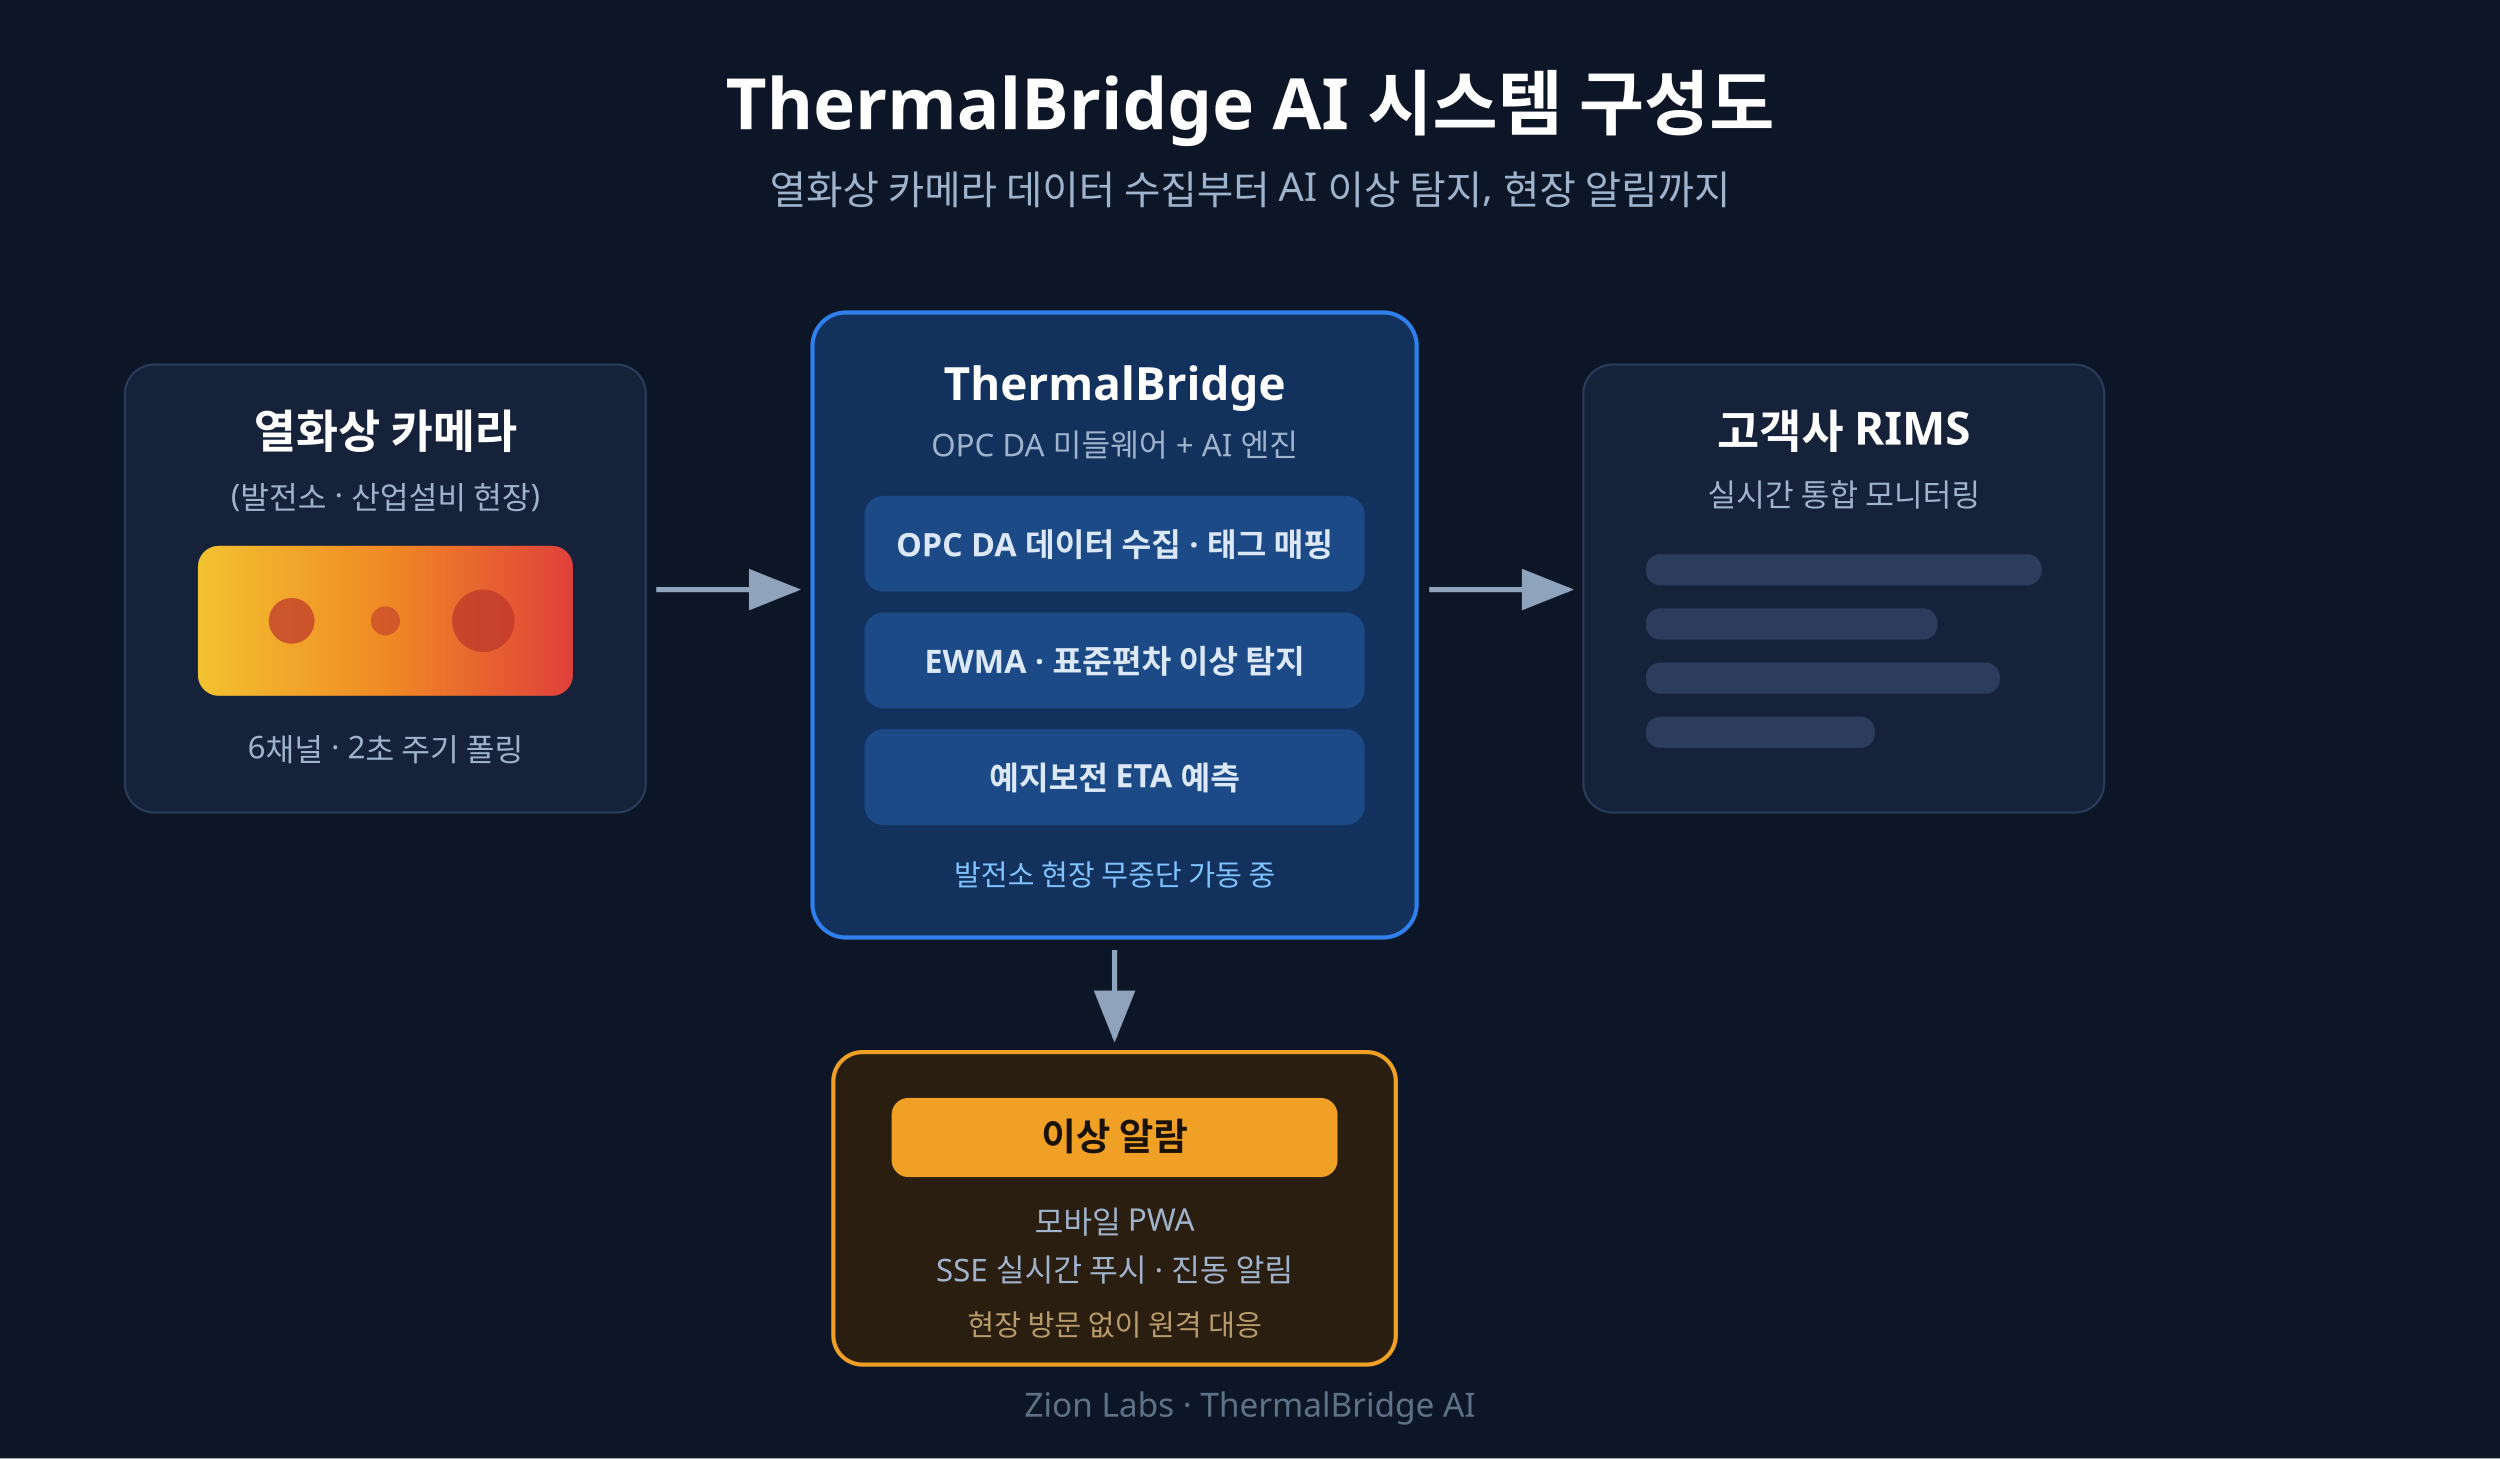
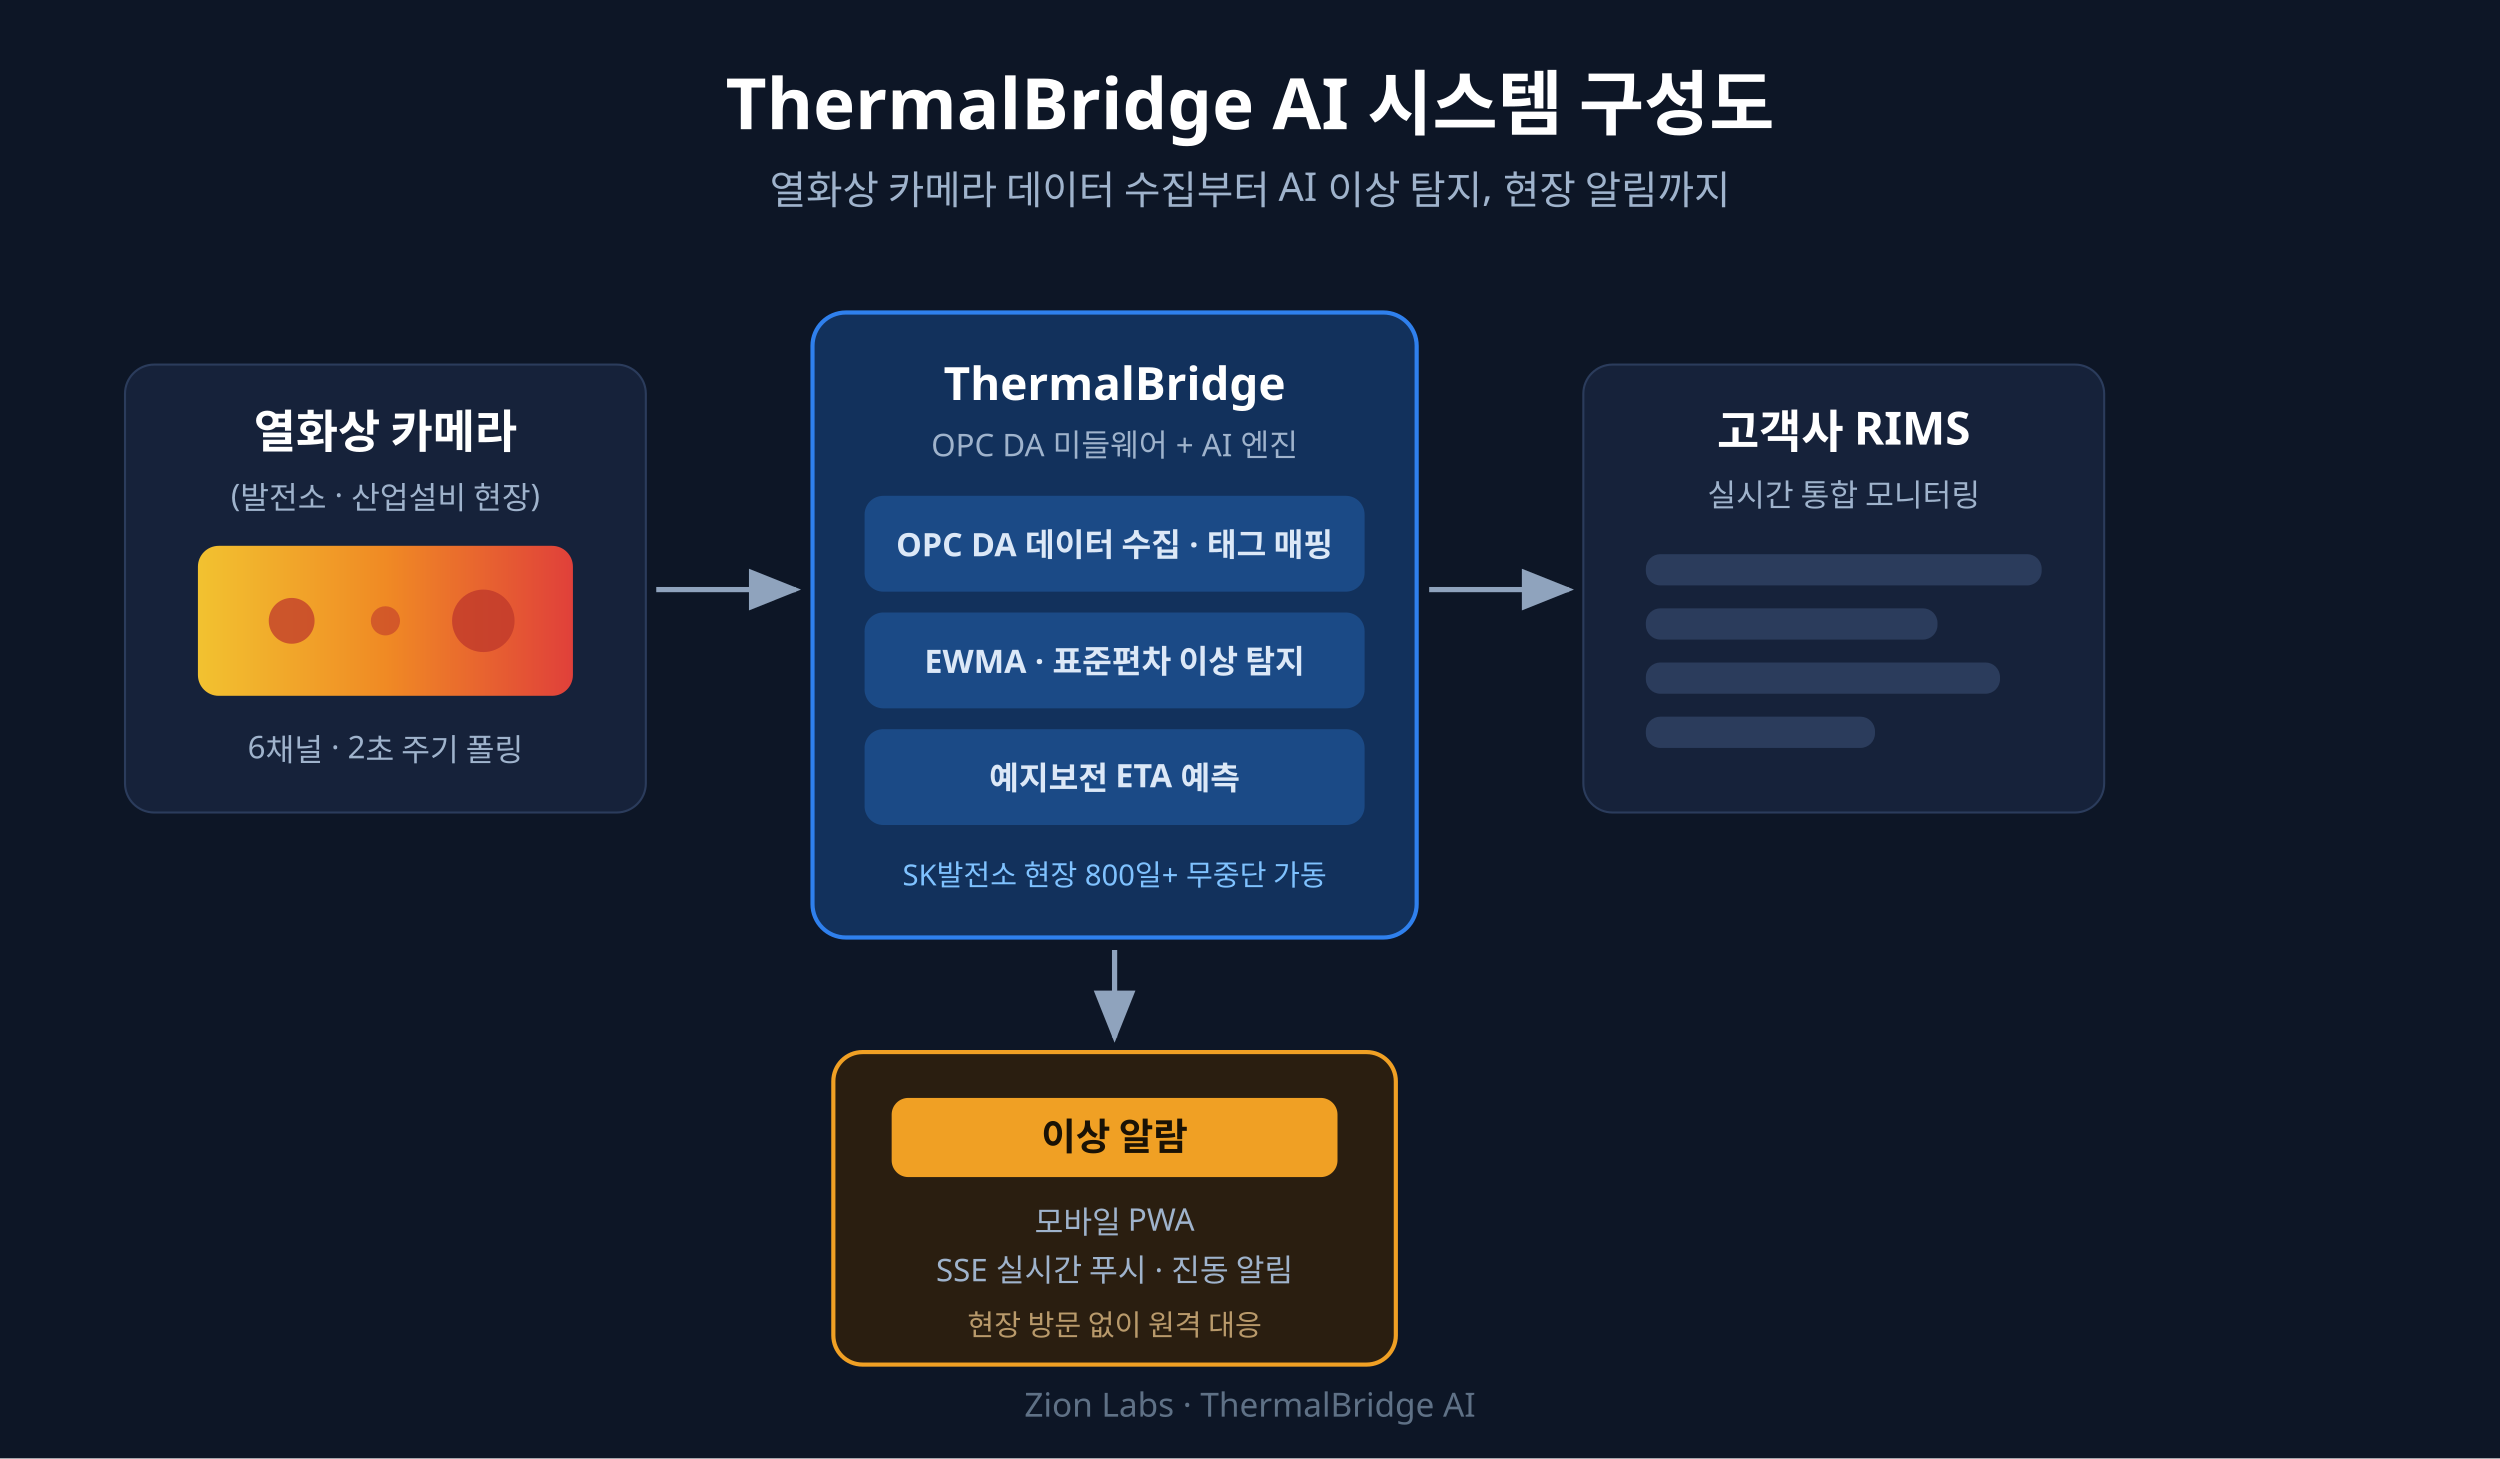
<svg xmlns="http://www.w3.org/2000/svg" width="1200" height="700" viewBox="0 0 1200 700">
  <defs>
    <linearGradient id="hm" x1="0" y1="0" x2="1" y2="0">
      <stop offset="0%" stop-color="#f2c230" />
      <stop offset="50%" stop-color="#f08a24" />
      <stop offset="100%" stop-color="#e0403a" />
    </linearGradient>
    <marker id="ar" markerWidth="10" markerHeight="8" refX="9" refY="4" orient="auto">
      <path d="M0,0 L10,4 L0,8 Z" fill="#8fa3bd" />
    </marker>
  </defs>
  <style>
.t{font-family:'Apple SD Gothic Neo','Malgun Gothic',sans-serif;}
.h{font-size:34px;font-weight:800;fill:#fff;}
.s{font-size:19px;font-weight:500;fill:#9fb3cc;}
.bt{font-size:22px;font-weight:700;fill:#fff;}
.bs{font-size:15px;font-weight:500;fill:#9fb3cc;}
.it{font-size:15.5px;font-weight:600;fill:#dce8f7;}
.no{font-size:14px;font-weight:500;fill:#7fc2ff;}
</style>
  <rect width="1200" height="700" fill="#0d1626" />
  <text class="t h" x="600" y="62" text-anchor="middle">ThermalBridge AI 시스템 구성도</text>
  <text class="t s" x="600" y="98" text-anchor="middle">열화상 카메라 데이터 수집부터 AI 이상 탐지, 현장 알림까지</text>
  <rect x="60" y="175" width="250" height="215" rx="14" fill="#16223a" stroke="#2b3c5c" />
  <text class="t bt" x="185" y="215" text-anchor="middle">열화상 카메라</text>
  <text class="t bs" x="185" y="243" text-anchor="middle">(발전소 · 산업설비 현장)</text>
  <rect x="95" y="262" width="180" height="72" rx="10" fill="url(#hm)" />
  <circle cx="140" cy="298" r="11" fill="#c0392b" opacity=".75" />
  <circle cx="185" cy="298" r="7" fill="#c0392b" opacity=".6" />
  <circle cx="232" cy="298" r="15" fill="#c0392b" opacity=".8" />
  <text class="t bs" x="185" y="364" text-anchor="middle">6채널 · 2초 주기 폴링</text>
  <rect x="390" y="150" width="290" height="300" rx="16" fill="#12315c" stroke="#2f80ed" stroke-width="2" />
  <text class="t bt" x="535" y="192" text-anchor="middle" font-size="26">ThermalBridge</text>
  <text class="t bs" x="535" y="219" text-anchor="middle">OPC DA 미들웨어 + AI 엔진</text>
  <rect x="415" y="238" width="240" height="46" rx="9" fill="#1b4a86" />
  <text class="t it" x="535" y="267" text-anchor="middle">OPC DA 데이터 수집 · 태그 매핑</text>
  <rect x="415" y="294" width="240" height="46" rx="9" fill="#1b4a86" />
  <text class="t it" x="535" y="323" text-anchor="middle">EWMA · 표준편차 이상 탐지</text>
  <rect x="415" y="350" width="240" height="46" rx="9" fill="#1b4a86" />
  <text class="t it" x="535" y="379" text-anchor="middle">예지보전 ETA 예측</text>
-   <text class="t no" x="535" y="425" text-anchor="middle">발전소 현장 무중단 가동 중</text>
+   <text class="t no" x="535" y="425" text-anchor="middle">SK발전소 현장 800일+ 무중단 가동</text>
  <rect x="760" y="175" width="250" height="215" rx="14" fill="#16223a" stroke="#2b3c5c" />
  <text class="t bt" x="885" y="215" text-anchor="middle">고객사 RIMS</text>
  <text class="t bs" x="885" y="243" text-anchor="middle">실시간 통합 모니터링</text>
  <rect x="790" y="266" width="190" height="15" rx="7" fill="#2b3c5c" />
  <rect x="790" y="292" width="140" height="15" rx="7" fill="#2b3c5c" />
  <rect x="790" y="318" width="170" height="15" rx="7" fill="#2b3c5c" />
  <rect x="790" y="344" width="110" height="15" rx="7" fill="#2b3c5c" />
  <rect x="400" y="505" width="270" height="150" rx="14" fill="#2a1e10" stroke="#f0a024" stroke-width="2" />
  <rect x="428" y="527" width="214" height="38" rx="8" fill="#f0a024" />
  <text class="t" x="535" y="552" text-anchor="middle" font-size="18" font-weight="700" fill="#1a1205">이상 알람</text>
  <text class="t bs" x="535" y="592" text-anchor="middle" fill="#e8d7bd">모바일 PWA</text>
  <text class="t bs" x="535" y="615" text-anchor="middle" fill="#e8d7bd">SSE 실시간 푸시 · 진동 알림</text>
  <text class="t" x="535" y="641" text-anchor="middle" font-size="14" fill="#b99a6b">현장 방문 없이 원격 대응</text>
  <line x1="315" y1="283" x2="382" y2="283" stroke="#8fa3bd" stroke-width="2.5" marker-end="url(#ar)" />
  <line x1="686" y1="283" x2="753" y2="283" stroke="#8fa3bd" stroke-width="2.5" marker-end="url(#ar)" />
  <line x1="535" y1="456" x2="535" y2="498" stroke="#8fa3bd" stroke-width="2.5" marker-end="url(#ar)" />
  <text class="t" x="600" y="680" text-anchor="middle" font-size="16" fill="#5f7186">Zion Labs · ThermalBridge AI</text>
</svg>
